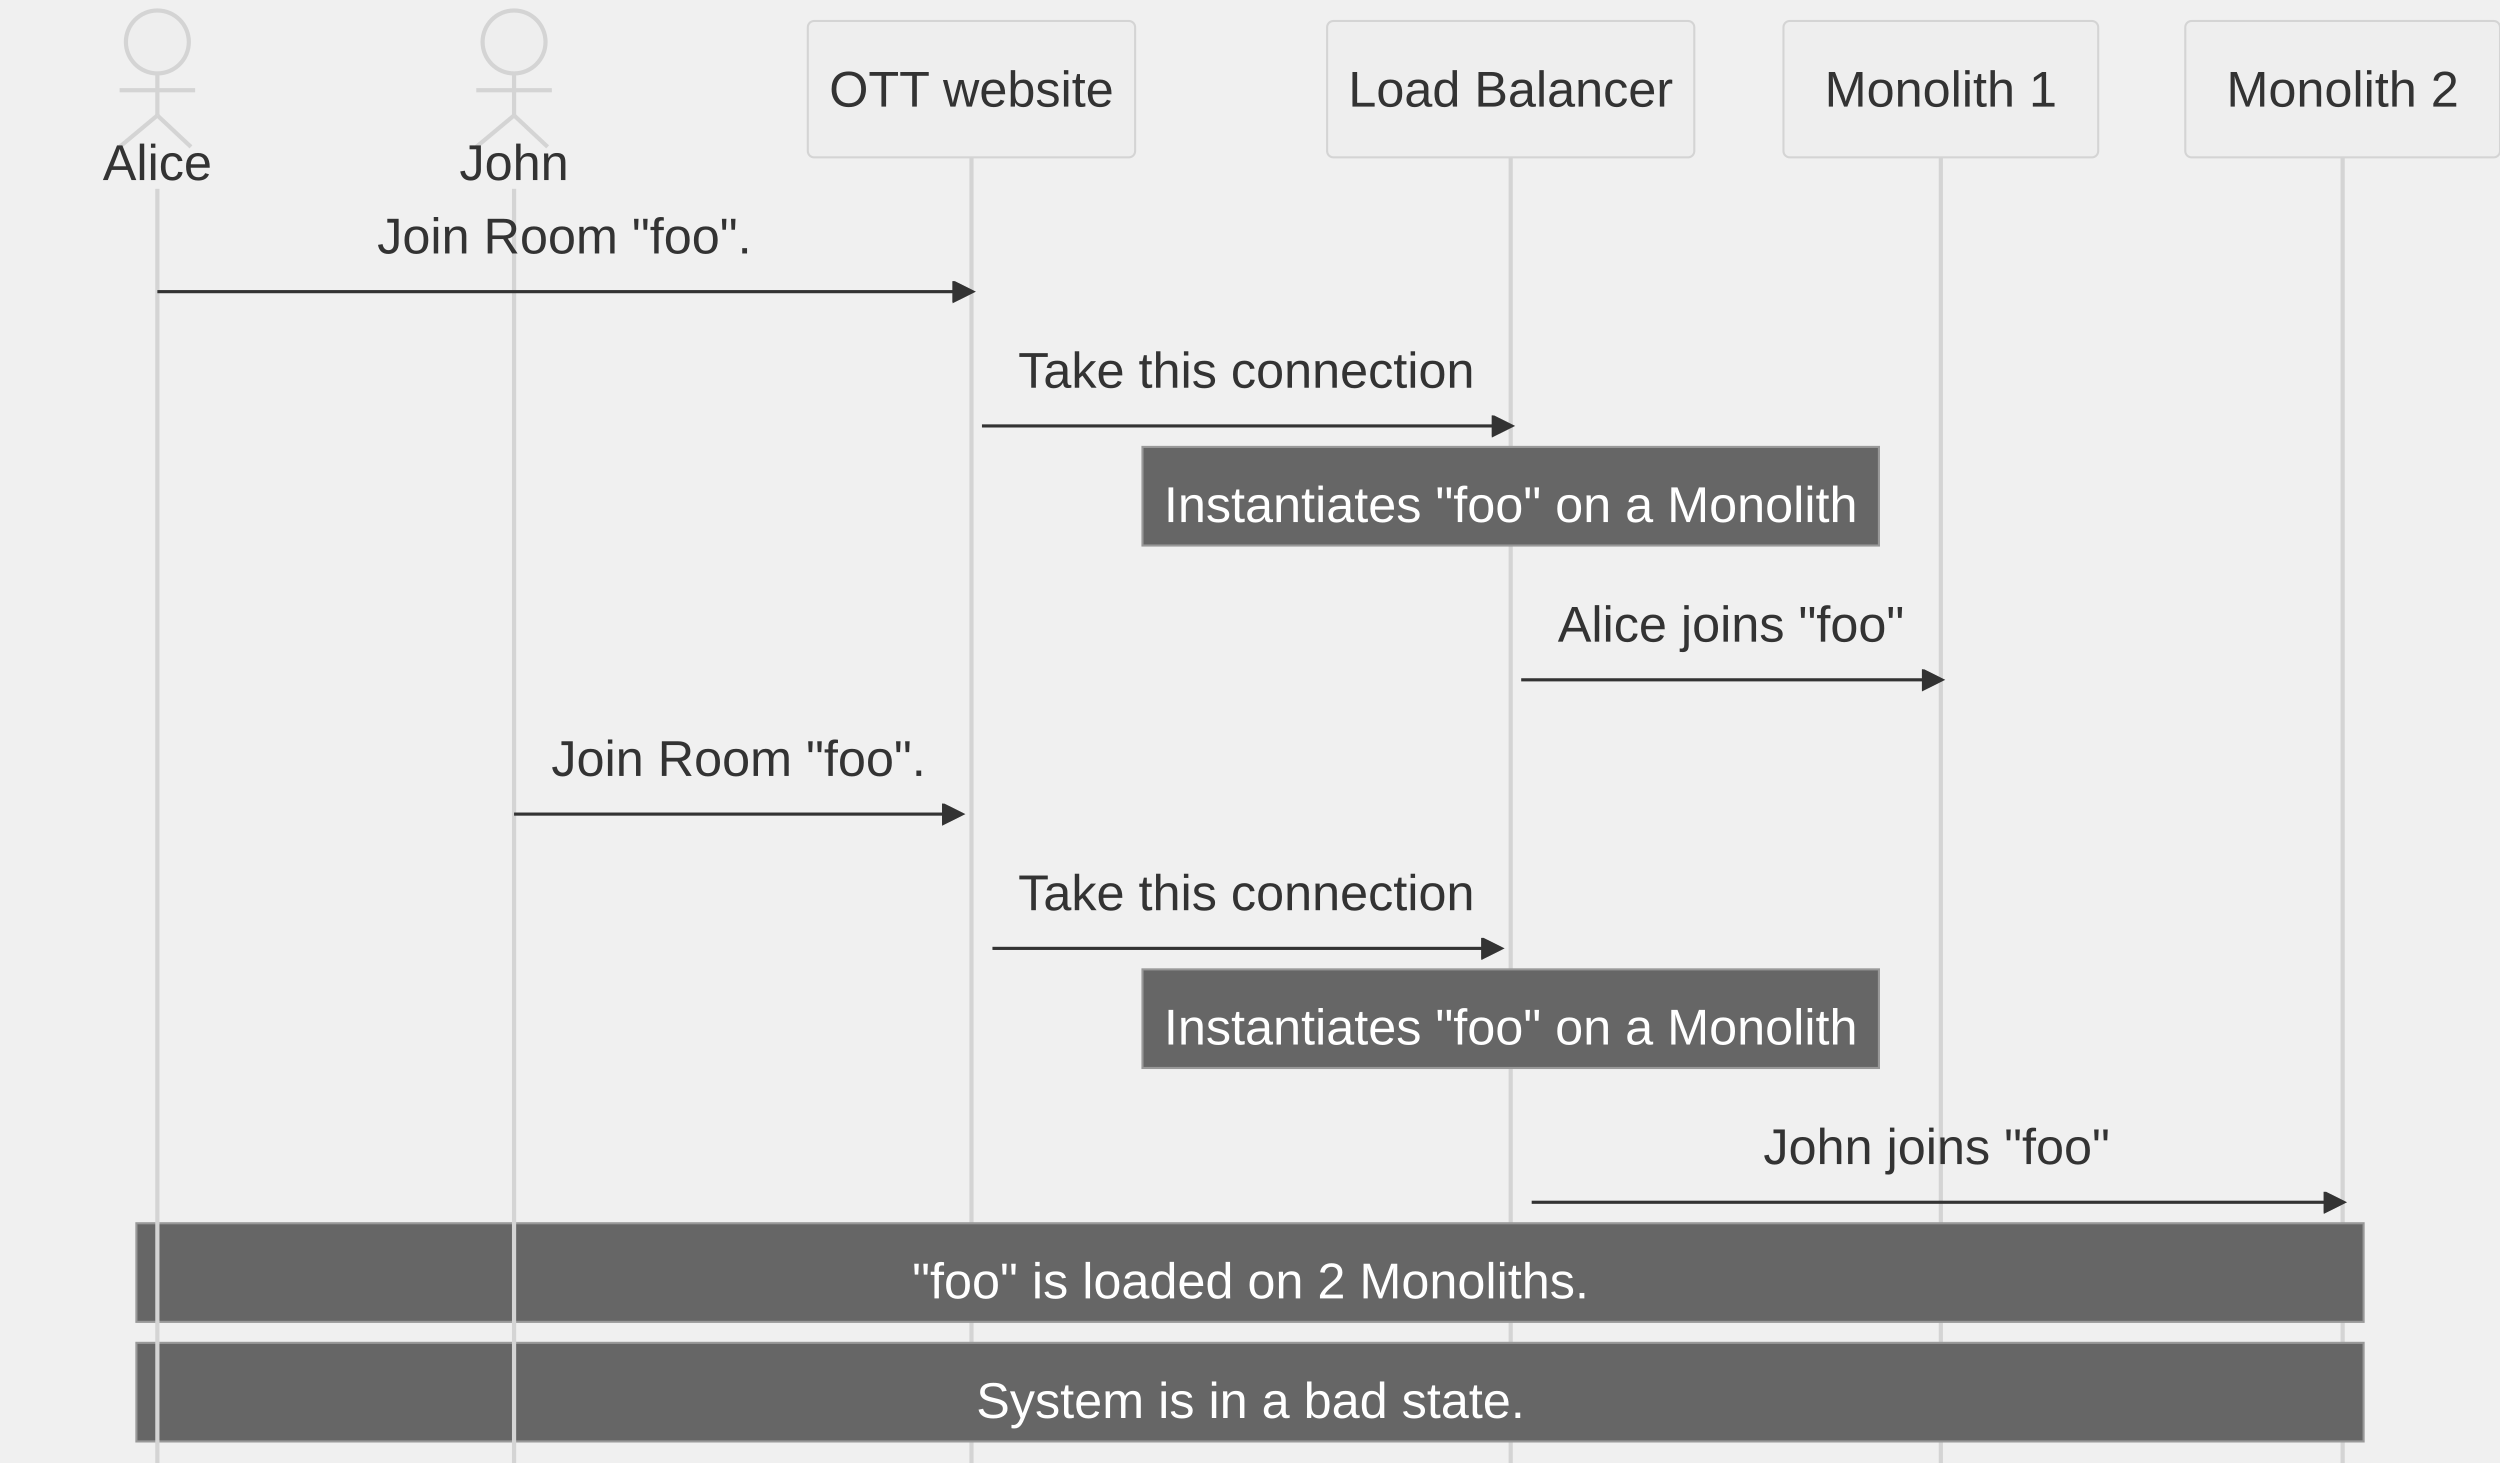
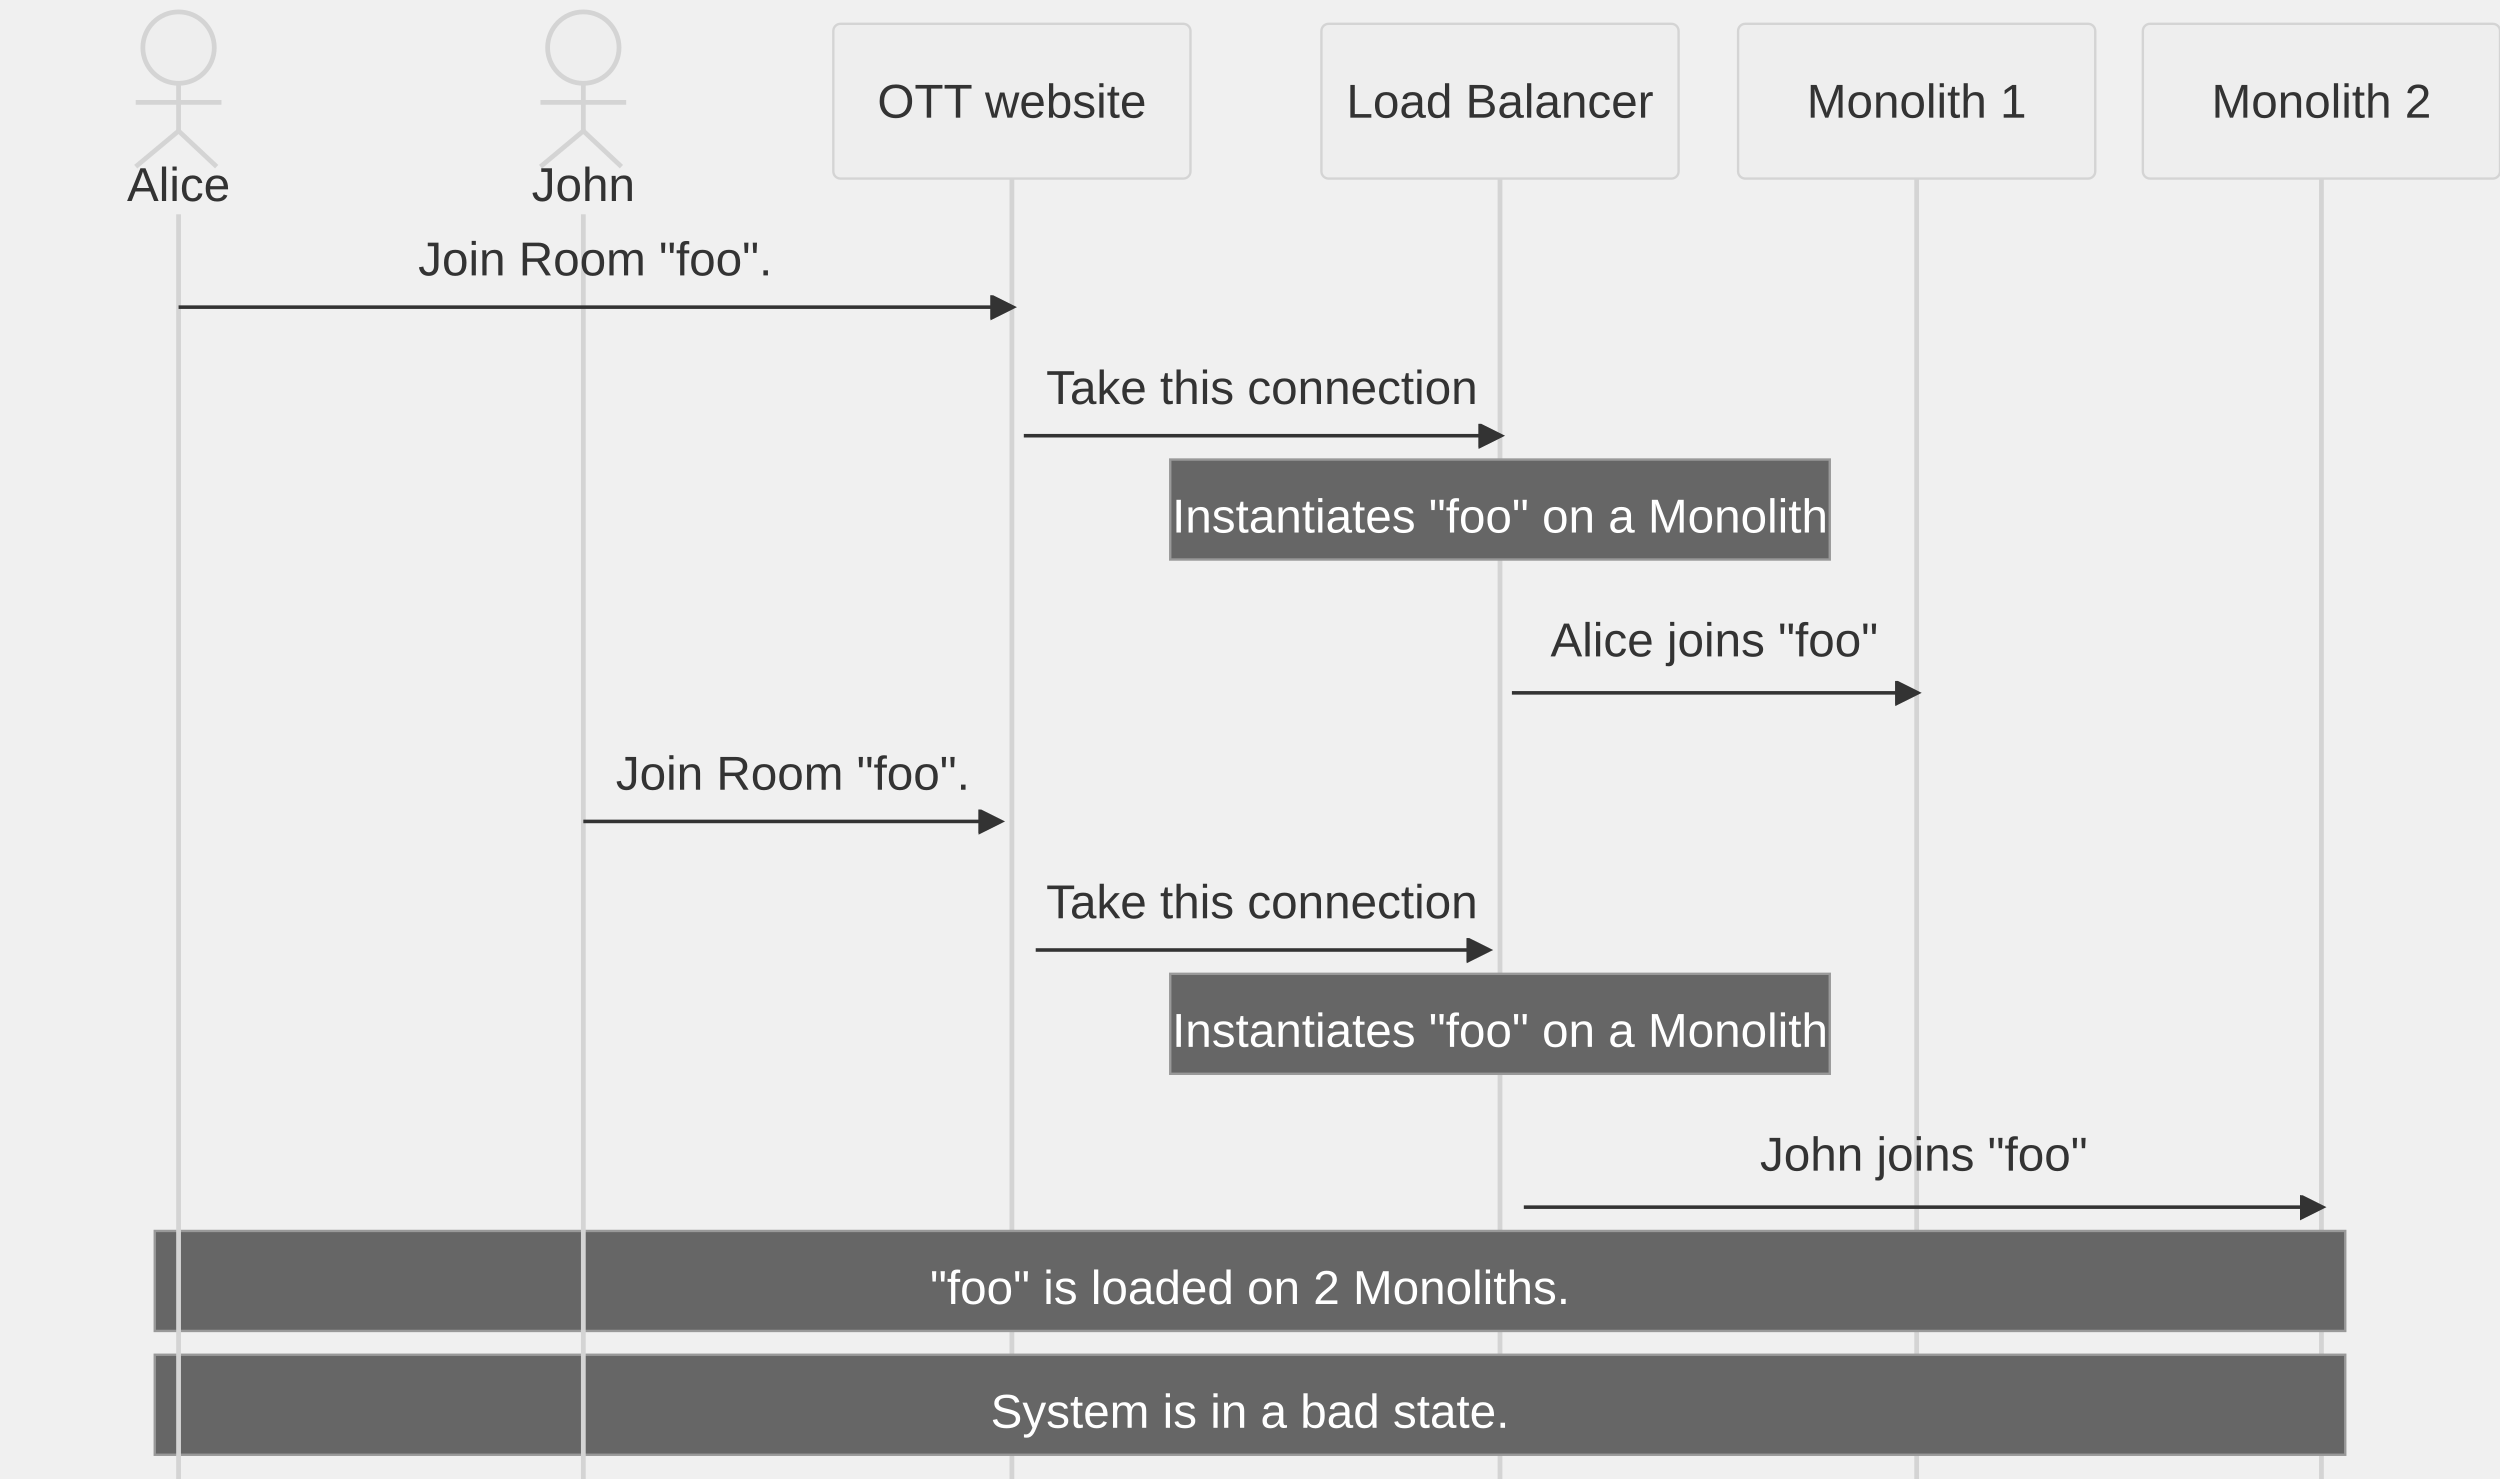
- <svg xmlns="http://www.w3.org/2000/svg" aria-roledescription="sequence" role="graphics-document document" viewBox="0 -10 1191.5 697" style="max-width: 1191.5px; background-color: white;" width="100%" id="my-svg">
+ <svg xmlns="http://www.w3.org/2000/svg" aria-roledescription="sequence" role="graphics-document document" viewBox="0 -10 1050 621" style="max-width: 1050px; background-color: white;" width="100%" id="my-svg">
  <g>
-     <line stroke="#999" stroke-width="0.5px" class="200" y2="2000" x2="1116.5" y1="5" x1="1116.5" id="actor5" />
+     <line stroke="#999" stroke-width="0.5px" class="200" y2="2000" x2="975" y1="5" x1="975" id="actor5" />
    <g id="root-5">
-       <rect class="actor" ry="3" rx="3" height="65" width="150" stroke="#666" fill="#eaeaea" y="0" x="1041.5" />
-       <text style="text-anchor: middle; font-size: 24px; font-weight: 400;" class="actor" alignment-baseline="central" dominant-baseline="central" y="32.5" x="1116.5">
-         <tspan dy="0" x="1116.5">Monolith 2</tspan>
+       <rect class="actor" ry="3" rx="3" height="65" width="150" stroke="#666" fill="#eaeaea" y="0" x="900" />
+       <text style="text-anchor: middle; font-size: 20px; font-weight: 400;" class="actor" alignment-baseline="central" dominant-baseline="central" y="32.5" x="975">
+         <tspan dy="0" x="975">Monolith 2</tspan>
      </text>
    </g>
  </g>
  <g>
-     <line stroke="#999" stroke-width="0.5px" class="200" y2="2000" x2="925" y1="5" x1="925" id="actor4" />
+     <line stroke="#999" stroke-width="0.5px" class="200" y2="2000" x2="805" y1="5" x1="805" id="actor4" />
    <g id="root-4">
-       <rect class="actor" ry="3" rx="3" height="65" width="150" stroke="#666" fill="#eaeaea" y="0" x="850" />
-       <text style="text-anchor: middle; font-size: 24px; font-weight: 400;" class="actor" alignment-baseline="central" dominant-baseline="central" y="32.5" x="925">
-         <tspan dy="0" x="925">Monolith 1</tspan>
+       <rect class="actor" ry="3" rx="3" height="65" width="150" stroke="#666" fill="#eaeaea" y="0" x="730" />
+       <text style="text-anchor: middle; font-size: 20px; font-weight: 400;" class="actor" alignment-baseline="central" dominant-baseline="central" y="32.5" x="805">
+         <tspan dy="0" x="805">Monolith 1</tspan>
      </text>
    </g>
  </g>
  <g>
-     <line stroke="#999" stroke-width="0.5px" class="200" y2="2000" x2="720" y1="5" x1="720" id="actor3" />
+     <line stroke="#999" stroke-width="0.5px" class="200" y2="2000" x2="630" y1="5" x1="630" id="actor3" />
    <g id="root-3">
-       <rect class="actor" ry="3" rx="3" height="65" width="175" stroke="#666" fill="#eaeaea" y="0" x="632.5" />
-       <text style="text-anchor: middle; font-size: 24px; font-weight: 400;" class="actor" alignment-baseline="central" dominant-baseline="central" y="32.5" x="720">
-         <tspan dy="0" x="720">Load Balancer</tspan>
+       <rect class="actor" ry="3" rx="3" height="65" width="150" stroke="#666" fill="#eaeaea" y="0" x="555" />
+       <text style="text-anchor: middle; font-size: 20px; font-weight: 400;" class="actor" alignment-baseline="central" dominant-baseline="central" y="32.5" x="630">
+         <tspan dy="0" x="630">Load Balancer</tspan>
      </text>
    </g>
  </g>
  <g>
-     <line stroke="#999" stroke-width="0.5px" class="200" y2="2000" x2="463" y1="5" x1="463" id="actor2" />
+     <line stroke="#999" stroke-width="0.5px" class="200" y2="2000" x2="425" y1="5" x1="425" id="actor2" />
    <g id="root-2">
-       <rect class="actor" ry="3" rx="3" height="65" width="156" stroke="#666" fill="#eaeaea" y="0" x="385" />
-       <text style="text-anchor: middle; font-size: 24px; font-weight: 400;" class="actor" alignment-baseline="central" dominant-baseline="central" y="32.5" x="463">
-         <tspan dy="0" x="463">OTT website</tspan>
+       <rect class="actor" ry="3" rx="3" height="65" width="150" stroke="#666" fill="#eaeaea" y="0" x="350" />
+       <text style="text-anchor: middle; font-size: 20px; font-weight: 400;" class="actor" alignment-baseline="central" dominant-baseline="central" y="32.5" x="425">
+         <tspan dy="0" x="425">OTT website</tspan>
      </text>
    </g>
  </g>
  <style>#my-svg{font-family:"trebuchet ms",verdana,arial,sans-serif;font-size:16px;fill:#000000;}#my-svg .error-icon{fill:#552222;}#my-svg .error-text{fill:#552222;stroke:#552222;}#my-svg .edge-thickness-normal{stroke-width:2px;}#my-svg .edge-thickness-thick{stroke-width:3.5px;}#my-svg .edge-pattern-solid{stroke-dasharray:0;}#my-svg .edge-pattern-dashed{stroke-dasharray:3;}#my-svg .edge-pattern-dotted{stroke-dasharray:2;}#my-svg .marker{fill:#666;stroke:#666;}#my-svg .marker.cross{stroke:#666;}#my-svg svg{font-family:"trebuchet ms",verdana,arial,sans-serif;font-size:16px;}#my-svg .actor{stroke:hsl(0, 0%, 83%);fill:#eee;}#my-svg text.actor&gt;tspan{fill:#333;stroke:none;}#my-svg .actor-line{stroke:#666;}#my-svg .messageLine0{stroke-width:1.5;stroke-dasharray:none;stroke:#333;}#my-svg .messageLine1{stroke-width:1.5;stroke-dasharray:2,2;stroke:#333;}#my-svg #arrowhead path{fill:#333;stroke:#333;}#my-svg .sequenceNumber{fill:white;}#my-svg #sequencenumber{fill:#333;}#my-svg #crosshead path{fill:#333;stroke:#333;}#my-svg .messageText{fill:#333;stroke:none;}#my-svg .labelBox{stroke:hsl(0, 0%, 83%);fill:#eee;}#my-svg .labelText,#my-svg .labelText&gt;tspan{fill:#333;stroke:none;}#my-svg .loopText,#my-svg .loopText&gt;tspan{fill:#333;stroke:none;}#my-svg .loopLine{stroke-width:2px;stroke-dasharray:2,2;stroke:hsl(0, 0%, 83%);fill:hsl(0, 0%, 83%);}#my-svg .note{stroke:#999;fill:#666;}#my-svg .noteText,#my-svg .noteText&gt;tspan{fill:#fff;stroke:none;}#my-svg .activation0{fill:#f4f4f4;stroke:#666;}#my-svg .activation1{fill:#f4f4f4;stroke:#666;}#my-svg .activation2{fill:#f4f4f4;stroke:#666;}#my-svg .actorPopupMenu{position:absolute;}#my-svg .actorPopupMenuPanel{position:absolute;fill:#eee;box-shadow:0px 8px 16px 0px rgba(0,0,0,0.2);filter:drop-shadow(3px 5px 2px rgb(0 0 0 / 0.4));}#my-svg .actor-man line{stroke:hsl(0, 0%, 83%);fill:#eee;}#my-svg .actor-man circle,#my-svg line{stroke:hsl(0, 0%, 83%);fill:#eee;stroke-width:2px;}#my-svg :root{--mermaid-font-family:"trebuchet ms",verdana,arial,sans-serif;}</style>
  <g />
  <defs>
    <symbol height="24" width="24" id="computer">
      <path d="M2 2v13h20v-13h-20zm18 11h-16v-9h16v9zm-10.228 6l.466-1h3.524l.467 1h-4.457zm14.228 3h-24l2-6h2.104l-1.33 4h18.45l-1.297-4h2.073l2 6zm-5-10h-14v-7h14v7z" transform="scale(.5)" />
    </symbol>
  </defs>
  <defs>
    <symbol clip-rule="evenodd" fill-rule="evenodd" id="database">
      <path d="M12.258.001l.256.004.255.005.253.008.251.01.249.012.247.015.246.016.242.019.241.02.239.023.236.024.233.027.231.028.229.031.225.032.223.034.22.036.217.038.214.04.211.041.208.043.205.045.201.046.198.048.194.05.191.051.187.053.183.054.18.056.175.057.172.059.168.06.163.061.16.063.155.064.15.066.074.033.073.033.071.034.07.034.069.035.068.035.067.035.066.035.064.036.064.036.062.036.06.036.06.037.058.037.058.037.055.038.055.038.053.038.052.038.051.039.05.039.048.039.047.039.045.04.044.04.043.04.041.04.04.041.039.041.037.041.036.041.034.041.033.042.032.042.03.042.029.042.027.042.026.043.024.043.023.043.021.043.02.043.018.044.017.043.015.044.013.044.012.044.011.045.009.044.007.045.006.045.004.045.002.045.001.045v17l-.001.045-.002.045-.004.045-.006.045-.007.045-.009.044-.011.045-.012.044-.013.044-.015.044-.017.043-.018.044-.02.043-.021.043-.023.043-.024.043-.026.043-.027.042-.029.042-.03.042-.032.042-.033.042-.034.041-.036.041-.037.041-.039.041-.04.041-.041.04-.043.04-.044.04-.045.04-.047.039-.048.039-.05.039-.051.039-.052.038-.053.038-.055.038-.055.038-.058.037-.058.037-.06.037-.06.036-.062.036-.064.036-.064.036-.066.035-.067.035-.068.035-.069.035-.07.034-.071.034-.073.033-.074.033-.15.066-.155.064-.16.063-.163.061-.168.06-.172.059-.175.057-.18.056-.183.054-.187.053-.191.051-.194.05-.198.048-.201.046-.205.045-.208.043-.211.041-.214.04-.217.038-.22.036-.223.034-.225.032-.229.031-.231.028-.233.027-.236.024-.239.023-.241.02-.242.019-.246.016-.247.015-.249.012-.251.01-.253.008-.255.005-.256.004-.258.001-.258-.001-.256-.004-.255-.005-.253-.008-.251-.01-.249-.012-.247-.015-.245-.016-.243-.019-.241-.02-.238-.023-.236-.024-.234-.027-.231-.028-.228-.031-.226-.032-.223-.034-.22-.036-.217-.038-.214-.04-.211-.041-.208-.043-.204-.045-.201-.046-.198-.048-.195-.05-.19-.051-.187-.053-.184-.054-.179-.056-.176-.057-.172-.059-.167-.06-.164-.061-.159-.063-.155-.064-.151-.066-.074-.033-.072-.033-.072-.034-.07-.034-.069-.035-.068-.035-.067-.035-.066-.035-.064-.036-.063-.036-.062-.036-.061-.036-.06-.037-.058-.037-.057-.037-.056-.038-.055-.038-.053-.038-.052-.038-.051-.039-.049-.039-.049-.039-.046-.039-.046-.04-.044-.04-.043-.04-.041-.04-.04-.041-.039-.041-.037-.041-.036-.041-.034-.041-.033-.042-.032-.042-.03-.042-.029-.042-.027-.042-.026-.043-.024-.043-.023-.043-.021-.043-.02-.043-.018-.044-.017-.043-.015-.044-.013-.044-.012-.044-.011-.045-.009-.044-.007-.045-.006-.045-.004-.045-.002-.045-.001-.045v-17l.001-.045.002-.045.004-.045.006-.045.007-.045.009-.044.011-.045.012-.044.013-.044.015-.044.017-.043.018-.044.02-.043.021-.043.023-.043.024-.043.026-.043.027-.042.029-.042.03-.042.032-.042.033-.042.034-.041.036-.041.037-.041.039-.041.04-.041.041-.04.043-.04.044-.04.046-.04.046-.039.049-.039.049-.039.051-.039.052-.038.053-.038.055-.038.056-.038.057-.037.058-.037.06-.037.061-.036.062-.036.063-.036.064-.036.066-.035.067-.035.068-.035.069-.035.07-.034.072-.034.072-.033.074-.033.151-.066.155-.064.159-.063.164-.061.167-.06.172-.059.176-.057.179-.056.184-.054.187-.053.19-.051.195-.05.198-.048.201-.046.204-.045.208-.043.211-.041.214-.04.217-.038.22-.036.223-.034.226-.032.228-.031.231-.028.234-.027.236-.024.238-.023.241-.02.243-.019.245-.016.247-.015.249-.012.251-.01.253-.008.255-.005.256-.004.258-.001.258.001zm-9.258 20.499v.01l.001.021.003.021.004.022.005.021.006.022.007.022.009.023.01.022.011.023.012.023.013.023.015.023.016.024.017.023.018.024.019.024.021.024.022.025.023.024.024.025.052.049.056.05.061.051.066.051.07.051.075.051.079.052.084.052.088.052.092.052.097.052.102.051.105.052.11.052.114.051.119.051.123.051.127.05.131.05.135.05.139.048.144.049.147.047.152.047.155.047.16.045.163.045.167.043.171.043.176.041.178.041.183.039.187.039.19.037.194.035.197.035.202.033.204.031.209.03.212.029.216.027.219.025.222.024.226.021.23.02.233.018.236.016.24.015.243.012.246.01.249.008.253.005.256.004.259.001.26-.001.257-.004.254-.005.25-.008.247-.011.244-.012.241-.014.237-.016.233-.018.231-.021.226-.021.224-.024.22-.026.216-.027.212-.028.21-.031.205-.031.202-.034.198-.034.194-.036.191-.037.187-.039.183-.04.179-.04.175-.042.172-.043.168-.044.163-.045.16-.046.155-.046.152-.047.148-.048.143-.049.139-.049.136-.05.131-.05.126-.05.123-.051.118-.052.114-.051.11-.052.106-.052.101-.052.096-.052.092-.052.088-.053.083-.051.079-.052.074-.052.07-.051.065-.051.06-.051.056-.05.051-.05.023-.024.023-.025.021-.024.02-.024.019-.024.018-.024.017-.024.015-.023.014-.024.013-.023.012-.023.01-.023.01-.022.008-.022.006-.022.006-.022.004-.022.004-.021.001-.021.001-.021v-4.127l-.077.055-.08.053-.083.054-.085.053-.087.052-.09.052-.093.051-.095.05-.097.05-.1.049-.102.049-.105.048-.106.047-.109.047-.111.046-.114.045-.115.045-.118.044-.12.043-.122.042-.124.042-.126.041-.128.04-.13.04-.132.038-.134.038-.135.037-.138.037-.139.035-.142.035-.143.034-.144.033-.147.032-.148.031-.15.03-.151.03-.153.029-.154.027-.156.027-.158.026-.159.025-.161.024-.162.023-.163.022-.165.021-.166.02-.167.019-.169.018-.169.017-.171.016-.173.015-.173.014-.175.013-.175.012-.177.011-.178.01-.179.008-.179.008-.181.006-.182.005-.182.004-.184.003-.184.002h-.37l-.184-.002-.184-.003-.182-.004-.182-.005-.181-.006-.179-.008-.179-.008-.178-.01-.176-.011-.176-.012-.175-.013-.173-.014-.172-.015-.171-.016-.17-.017-.169-.018-.167-.019-.166-.02-.165-.021-.163-.022-.162-.023-.161-.024-.159-.025-.157-.026-.156-.027-.155-.027-.153-.029-.151-.03-.15-.03-.148-.031-.146-.032-.145-.033-.143-.034-.141-.035-.14-.035-.137-.037-.136-.037-.134-.038-.132-.038-.13-.04-.128-.04-.126-.041-.124-.042-.122-.042-.12-.044-.117-.043-.116-.045-.113-.045-.112-.046-.109-.047-.106-.047-.105-.048-.102-.049-.1-.049-.097-.05-.095-.05-.093-.052-.09-.051-.087-.052-.085-.053-.083-.054-.08-.054-.077-.054v4.127zm0-5.654v.011l.001.021.003.021.004.021.005.022.006.022.007.022.009.022.01.022.011.023.012.023.013.023.015.024.016.023.017.024.018.024.019.024.021.024.022.024.023.025.024.024.052.05.056.05.061.05.066.051.07.051.075.052.079.051.084.052.088.052.092.052.097.052.102.052.105.052.11.051.114.051.119.052.123.05.127.051.131.05.135.049.139.049.144.048.147.048.152.047.155.046.16.045.163.045.167.044.171.042.176.042.178.04.183.04.187.038.19.037.194.036.197.034.202.033.204.032.209.03.212.028.216.027.219.025.222.024.226.022.23.02.233.018.236.016.24.014.243.012.246.01.249.008.253.006.256.003.259.001.26-.001.257-.003.254-.006.25-.008.247-.01.244-.012.241-.015.237-.016.233-.018.231-.02.226-.022.224-.024.22-.025.216-.027.212-.029.21-.03.205-.032.202-.033.198-.035.194-.036.191-.037.187-.039.183-.039.179-.041.175-.042.172-.043.168-.044.163-.045.16-.045.155-.047.152-.047.148-.048.143-.048.139-.05.136-.049.131-.05.126-.051.123-.051.118-.051.114-.052.11-.052.106-.052.101-.052.096-.052.092-.052.088-.052.083-.052.079-.052.074-.051.07-.052.065-.051.06-.05.056-.051.051-.049.023-.025.023-.024.021-.025.02-.024.019-.024.018-.024.017-.024.015-.023.014-.023.013-.024.012-.022.01-.023.01-.023.008-.022.006-.022.006-.022.004-.021.004-.022.001-.021.001-.021v-4.139l-.077.054-.08.054-.083.054-.085.052-.087.053-.09.051-.093.051-.095.051-.097.05-.1.049-.102.049-.105.048-.106.047-.109.047-.111.046-.114.045-.115.044-.118.044-.12.044-.122.042-.124.042-.126.041-.128.04-.13.039-.132.039-.134.038-.135.037-.138.036-.139.036-.142.035-.143.033-.144.033-.147.033-.148.031-.15.03-.151.03-.153.028-.154.028-.156.027-.158.026-.159.025-.161.024-.162.023-.163.022-.165.021-.166.02-.167.019-.169.018-.169.017-.171.016-.173.015-.173.014-.175.013-.175.012-.177.011-.178.009-.179.009-.179.007-.181.007-.182.005-.182.004-.184.003-.184.002h-.37l-.184-.002-.184-.003-.182-.004-.182-.005-.181-.007-.179-.007-.179-.009-.178-.009-.176-.011-.176-.012-.175-.013-.173-.014-.172-.015-.171-.016-.17-.017-.169-.018-.167-.019-.166-.02-.165-.021-.163-.022-.162-.023-.161-.024-.159-.025-.157-.026-.156-.027-.155-.028-.153-.028-.151-.03-.15-.03-.148-.031-.146-.033-.145-.033-.143-.033-.141-.035-.14-.036-.137-.036-.136-.037-.134-.038-.132-.039-.13-.039-.128-.04-.126-.041-.124-.042-.122-.043-.12-.043-.117-.044-.116-.044-.113-.046-.112-.046-.109-.046-.106-.047-.105-.048-.102-.049-.1-.049-.097-.05-.095-.051-.093-.051-.09-.051-.087-.053-.085-.052-.083-.054-.08-.054-.077-.054v4.139zm0-5.666v.011l.001.02.003.022.004.021.005.022.006.021.007.022.009.023.01.022.011.023.012.023.013.023.015.023.016.024.017.024.018.023.019.024.021.025.022.024.023.024.024.025.052.05.056.05.061.05.066.051.07.051.075.052.079.051.084.052.088.052.092.052.097.052.102.052.105.051.11.052.114.051.119.051.123.051.127.05.131.05.135.05.139.049.144.048.147.048.152.047.155.046.16.045.163.045.167.043.171.043.176.042.178.04.183.04.187.038.19.037.194.036.197.034.202.033.204.032.209.03.212.028.216.027.219.025.222.024.226.021.23.02.233.018.236.017.24.014.243.012.246.01.249.008.253.006.256.003.259.001.26-.001.257-.003.254-.006.25-.008.247-.01.244-.013.241-.014.237-.016.233-.018.231-.02.226-.022.224-.024.22-.025.216-.027.212-.029.21-.03.205-.032.202-.033.198-.035.194-.036.191-.037.187-.039.183-.039.179-.041.175-.042.172-.043.168-.044.163-.045.16-.045.155-.047.152-.047.148-.048.143-.049.139-.049.136-.049.131-.051.126-.05.123-.051.118-.052.114-.051.11-.052.106-.052.101-.052.096-.052.092-.052.088-.052.083-.052.079-.052.074-.052.07-.051.065-.051.06-.051.056-.05.051-.049.023-.025.023-.025.021-.024.02-.024.019-.024.018-.024.017-.024.015-.023.014-.024.013-.023.012-.023.01-.022.01-.023.008-.022.006-.022.006-.022.004-.022.004-.021.001-.021.001-.021v-4.153l-.077.054-.08.054-.083.053-.085.053-.087.053-.09.051-.093.051-.095.051-.097.05-.1.049-.102.048-.105.048-.106.048-.109.046-.111.046-.114.046-.115.044-.118.044-.12.043-.122.043-.124.042-.126.041-.128.04-.13.039-.132.039-.134.038-.135.037-.138.036-.139.036-.142.034-.143.034-.144.033-.147.032-.148.032-.15.03-.151.03-.153.028-.154.028-.156.027-.158.026-.159.024-.161.024-.162.023-.163.023-.165.021-.166.02-.167.019-.169.018-.169.017-.171.016-.173.015-.173.014-.175.013-.175.012-.177.01-.178.01-.179.009-.179.007-.181.006-.182.006-.182.004-.184.003-.184.001-.185.001-.185-.001-.184-.001-.184-.003-.182-.004-.182-.006-.181-.006-.179-.007-.179-.009-.178-.01-.176-.01-.176-.012-.175-.013-.173-.014-.172-.015-.171-.016-.17-.017-.169-.018-.167-.019-.166-.02-.165-.021-.163-.023-.162-.023-.161-.024-.159-.024-.157-.026-.156-.027-.155-.028-.153-.028-.151-.03-.15-.03-.148-.032-.146-.032-.145-.033-.143-.034-.141-.034-.14-.036-.137-.036-.136-.037-.134-.038-.132-.039-.13-.039-.128-.041-.126-.041-.124-.041-.122-.043-.12-.043-.117-.044-.116-.044-.113-.046-.112-.046-.109-.046-.106-.048-.105-.048-.102-.048-.1-.05-.097-.049-.095-.051-.093-.051-.09-.052-.087-.052-.085-.053-.083-.053-.08-.054-.077-.054v4.153zm8.74-8.179l-.257.004-.254.005-.25.008-.247.011-.244.012-.241.014-.237.016-.233.018-.231.021-.226.022-.224.023-.22.026-.216.027-.212.028-.21.031-.205.032-.202.033-.198.034-.194.036-.191.038-.187.038-.183.04-.179.041-.175.042-.172.043-.168.043-.163.045-.16.046-.155.046-.152.048-.148.048-.143.048-.139.049-.136.05-.131.05-.126.051-.123.051-.118.051-.114.052-.11.052-.106.052-.101.052-.096.052-.092.052-.088.052-.083.052-.079.052-.074.051-.07.052-.065.051-.06.05-.056.05-.051.05-.023.025-.023.024-.021.024-.02.025-.019.024-.018.024-.017.023-.015.024-.014.023-.013.023-.012.023-.01.023-.01.022-.008.022-.006.023-.006.021-.004.022-.004.021-.001.021-.001.021.001.021.001.021.004.021.004.022.006.021.006.023.008.022.01.022.01.023.012.023.013.023.014.023.015.024.017.023.018.024.019.024.02.025.021.024.023.024.023.025.051.05.056.05.06.05.065.051.07.052.074.051.079.052.083.052.088.052.092.052.096.052.101.052.106.052.11.052.114.052.118.051.123.051.126.051.131.05.136.05.139.049.143.048.148.048.152.048.155.046.16.046.163.045.168.043.172.043.175.042.179.041.183.04.187.038.191.038.194.036.198.034.202.033.205.032.21.031.212.028.216.027.22.026.224.023.226.022.231.021.233.018.237.016.241.014.244.012.247.011.25.008.254.005.257.004.26.001.26-.001.257-.004.254-.005.25-.008.247-.011.244-.012.241-.014.237-.016.233-.018.231-.021.226-.022.224-.023.22-.026.216-.027.212-.028.21-.031.205-.032.202-.033.198-.034.194-.036.191-.038.187-.038.183-.04.179-.041.175-.042.172-.043.168-.043.163-.045.16-.046.155-.046.152-.048.148-.048.143-.048.139-.049.136-.05.131-.05.126-.051.123-.051.118-.051.114-.052.11-.052.106-.052.101-.052.096-.052.092-.052.088-.052.083-.052.079-.052.074-.051.07-.052.065-.051.06-.05.056-.05.051-.05.023-.025.023-.024.021-.024.02-.025.019-.024.018-.024.017-.023.015-.024.014-.023.013-.023.012-.023.01-.023.01-.022.008-.022.006-.023.006-.021.004-.022.004-.021.001-.021.001-.021-.001-.021-.001-.021-.004-.021-.004-.022-.006-.021-.006-.023-.008-.022-.01-.022-.01-.023-.012-.023-.013-.023-.014-.023-.015-.024-.017-.023-.018-.024-.019-.024-.02-.025-.021-.024-.023-.024-.023-.025-.051-.05-.056-.05-.06-.05-.065-.051-.07-.052-.074-.051-.079-.052-.083-.052-.088-.052-.092-.052-.096-.052-.101-.052-.106-.052-.11-.052-.114-.052-.118-.051-.123-.051-.126-.051-.131-.05-.136-.05-.139-.049-.143-.048-.148-.048-.152-.048-.155-.046-.16-.046-.163-.045-.168-.043-.172-.043-.175-.042-.179-.041-.183-.04-.187-.038-.191-.038-.194-.036-.198-.034-.202-.033-.205-.032-.21-.031-.212-.028-.216-.027-.22-.026-.224-.023-.226-.022-.231-.021-.233-.018-.237-.016-.241-.014-.244-.012-.247-.011-.25-.008-.254-.005-.257-.004-.26-.001-.26.001z" transform="scale(.5)" />
    </symbol>
  </defs>
  <defs>
    <symbol height="24" width="24" id="clock">
      <path d="M12 2c5.514 0 10 4.486 10 10s-4.486 10-10 10-10-4.486-10-10 4.486-10 10-10zm0-2c-6.627 0-12 5.373-12 12s5.373 12 12 12 12-5.373 12-12-5.373-12-12-12zm5.848 12.459c.202.038.202.333.001.372-1.907.361-6.045 1.111-6.547 1.111-.719 0-1.301-.582-1.301-1.301 0-.512.77-5.447 1.125-7.445.034-.192.312-.181.343.014l.985 6.238 5.394 1.011z" transform="scale(.5)" />
    </symbol>
  </defs>
  <defs>
    <marker orient="auto" markerHeight="12" markerWidth="12" markerUnits="userSpaceOnUse" refY="5" refX="9" id="arrowhead">
      <path d="M 0 0 L 10 5 L 0 10 z" />
    </marker>
  </defs>
  <defs>
    <marker refY="5" refX="4" orient="auto" markerHeight="8" markerWidth="15" id="crosshead">
      <path style="stroke-dasharray: 0, 0;" d="M 1,2 L 6,7 M 6,2 L 1,7" stroke-width="1pt" stroke="#000000" fill="none" />
    </marker>
  </defs>
  <defs>
    <marker orient="auto" markerHeight="28" markerWidth="20" refY="7" refX="18" id="filled-head">
      <path d="M 18,7 L9,13 L14,7 L9,1 Z" />
    </marker>
  </defs>
  <defs>
    <marker orient="auto" markerHeight="40" markerWidth="60" refY="15" refX="15" id="sequencenumber">
      <circle r="6" cy="15" cx="15" />
    </marker>
  </defs>
  <g />
  <g />
  <g>
-     <rect class="note" ry="0" rx="0" height="47" width="351" stroke="#666" fill="#EDF2AE" y="203" x="544.5" />
-     <text style="font-size: 24px; font-weight: 400;" dy="1em" class="noteText" alignment-baseline="middle" dominant-baseline="middle" text-anchor="middle" y="208" x="720">
-       <tspan x="720">Instantiates "foo" on a Monolith</tspan>
+     <rect class="note" ry="0" rx="0" height="42" width="277" stroke="#666" fill="#EDF2AE" y="183" x="491.5" />
+     <text style="font-size: 20px; font-weight: 400;" dy="1em" class="noteText" alignment-baseline="middle" dominant-baseline="middle" text-anchor="middle" y="188" x="630">
+       <tspan x="630">Instantiates "foo" on a Monolith</tspan>
    </text>
  </g>
  <g />
  <g />
  <g />
  <g>
-     <rect class="note" ry="0" rx="0" height="47" width="351" stroke="#666" fill="#EDF2AE" y="452" x="544.5" />
-     <text style="font-size: 24px; font-weight: 400;" dy="1em" class="noteText" alignment-baseline="middle" dominant-baseline="middle" text-anchor="middle" y="457" x="720">
-       <tspan x="720">Instantiates "foo" on a Monolith</tspan>
+     <rect class="note" ry="0" rx="0" height="42" width="277" stroke="#666" fill="#EDF2AE" y="399" x="491.5" />
+     <text style="font-size: 20px; font-weight: 400;" dy="1em" class="noteText" alignment-baseline="middle" dominant-baseline="middle" text-anchor="middle" y="404" x="630">
+       <tspan x="630">Instantiates "foo" on a Monolith</tspan>
    </text>
  </g>
  <g />
  <g>
-     <rect class="note" ry="0" rx="0" height="47" width="1061.5" stroke="#666" fill="#EDF2AE" y="573" x="65" />
-     <text style="font-size: 24px; font-weight: 400;" dy="1em" class="noteText" alignment-baseline="middle" dominant-baseline="middle" text-anchor="middle" y="578" x="596">
-       <tspan x="596">"foo" is loaded on 2 Monoliths.</tspan>
+     <rect class="note" ry="0" rx="0" height="42" width="920" stroke="#666" fill="#EDF2AE" y="507" x="65" />
+     <text style="font-size: 20px; font-weight: 400;" dy="1em" class="noteText" alignment-baseline="middle" dominant-baseline="middle" text-anchor="middle" y="512" x="525">
+       <tspan x="525">"foo" is loaded on 2 Monoliths.</tspan>
    </text>
  </g>
  <g>
-     <rect class="note" ry="0" rx="0" height="47" width="1061.5" stroke="#666" fill="#EDF2AE" y="630" x="65" />
-     <text style="font-size: 24px; font-weight: 400;" dy="1em" class="noteText" alignment-baseline="middle" dominant-baseline="middle" text-anchor="middle" y="635" x="596">
-       <tspan x="596">System is in a bad state.</tspan>
+     <rect class="note" ry="0" rx="0" height="42" width="920" stroke="#666" fill="#EDF2AE" y="559" x="65" />
+     <text style="font-size: 20px; font-weight: 400;" dy="1em" class="noteText" alignment-baseline="middle" dominant-baseline="middle" text-anchor="middle" y="564" x="525">
+       <tspan x="525">System is in a bad state.</tspan>
    </text>
  </g>
  <line stroke="#999" stroke-width="0.5px" class="200" y2="2000" x2="75" y1="80" x1="75" id="actor0" />
  <g class="actor-man">
    <line y2="45" x2="75" y1="25" x1="75" id="actor-man-torso0" />
    <line y2="33" x2="93" y1="33" x1="57" id="actor-man-arms0" />
    <line y2="45" x2="75" y1="60" x1="57" />
    <line y2="60" x2="91" y1="45" x1="75" />
    <circle height="65" width="150" r="15" cy="10" cx="75" />
-     <text style="text-anchor: middle; font-size: 24px; font-weight: 400;" class="actor" alignment-baseline="central" dominant-baseline="central" y="67.5" x="75">
+     <text style="text-anchor: middle; font-size: 20px; font-weight: 400;" class="actor" alignment-baseline="central" dominant-baseline="central" y="67.5" x="75">
      <tspan dy="0" x="75">Alice</tspan>
    </text>
  </g>
  <line stroke="#999" stroke-width="0.5px" class="200" y2="2000" x2="245" y1="80" x1="245" id="actor1" />
  <g class="actor-man">
    <line y2="45" x2="245" y1="25" x1="245" id="actor-man-torso1" />
    <line y2="33" x2="263" y1="33" x1="227" id="actor-man-arms1" />
    <line y2="45" x2="245" y1="60" x1="227" />
    <line y2="60" x2="261" y1="45" x1="245" />
    <circle height="65" width="150" r="15" cy="10" cx="245" />
-     <text style="text-anchor: middle; font-size: 24px; font-weight: 400;" class="actor" alignment-baseline="central" dominant-baseline="central" y="67.5" x="245">
+     <text style="text-anchor: middle; font-size: 20px; font-weight: 400;" class="actor" alignment-baseline="central" dominant-baseline="central" y="67.5" x="245">
      <tspan dy="0" x="245">John</tspan>
    </text>
  </g>
-   <text style="font-size: 24px; font-weight: 400;" dy="1em" class="messageText" alignment-baseline="middle" dominant-baseline="middle" text-anchor="middle" y="80" x="269">Join Room "foo".</text>
-   <line style="fill: none;" marker-end="url(#arrowhead)" stroke="none" stroke-width="2" class="messageLine0" y2="129" x2="463" y1="129" x1="75" />
-   <text style="font-size: 24px; font-weight: 400;" dy="1em" class="messageText" alignment-baseline="middle" dominant-baseline="middle" text-anchor="middle" y="144" x="594">Take this connection</text>
-   <line style="fill: none;" marker-end="url(#arrowhead)" stroke="none" stroke-width="2" class="messageLine0" y2="193" x2="720" y1="193" x1="468" />
-   <text style="font-size: 24px; font-weight: 400;" dy="1em" class="messageText" alignment-baseline="middle" dominant-baseline="middle" text-anchor="middle" y="265" x="825">Alice joins "foo"</text>
-   <line style="fill: none;" marker-end="url(#arrowhead)" stroke="none" stroke-width="2" class="messageLine0" y2="314" x2="925" y1="314" x1="725" />
-   <text style="font-size: 24px; font-weight: 400;" dy="1em" class="messageText" alignment-baseline="middle" dominant-baseline="middle" text-anchor="middle" y="329" x="352">Join Room "foo".</text>
-   <line style="fill: none;" marker-end="url(#arrowhead)" stroke="none" stroke-width="2" class="messageLine0" y2="378" x2="458" y1="378" x1="245" />
-   <text style="font-size: 24px; font-weight: 400;" dy="1em" class="messageText" alignment-baseline="middle" dominant-baseline="middle" text-anchor="middle" y="393" x="594">Take this connection</text>
-   <line style="fill: none;" marker-end="url(#arrowhead)" stroke="none" stroke-width="2" class="messageLine0" y2="442" x2="715" y1="442" x1="473" />
-   <text style="font-size: 24px; font-weight: 400;" dy="1em" class="messageText" alignment-baseline="middle" dominant-baseline="middle" text-anchor="middle" y="514" x="923">John joins "foo"</text>
-   <line style="fill: none;" marker-end="url(#arrowhead)" stroke="none" stroke-width="2" class="messageLine0" y2="563" x2="1116.5" y1="563" x1="730" />
+   <text style="font-size: 20px; font-weight: 400;" dy="1em" class="messageText" alignment-baseline="middle" dominant-baseline="middle" text-anchor="middle" y="80" x="250">Join Room "foo".</text>
+   <line style="fill: none;" marker-end="url(#arrowhead)" stroke="none" stroke-width="2" class="messageLine0" y2="119" x2="425" y1="119" x1="75" />
+   <text style="font-size: 20px; font-weight: 400;" dy="1em" class="messageText" alignment-baseline="middle" dominant-baseline="middle" text-anchor="middle" y="134" x="530">Take this connection</text>
+   <line style="fill: none;" marker-end="url(#arrowhead)" stroke="none" stroke-width="2" class="messageLine0" y2="173" x2="630" y1="173" x1="430" />
+   <text style="font-size: 20px; font-weight: 400;" dy="1em" class="messageText" alignment-baseline="middle" dominant-baseline="middle" text-anchor="middle" y="240" x="720">Alice joins "foo"</text>
+   <line style="fill: none;" marker-end="url(#arrowhead)" stroke="none" stroke-width="2" class="messageLine0" y2="281" x2="805" y1="281" x1="635" />
+   <text style="font-size: 20px; font-weight: 400;" dy="1em" class="messageText" alignment-baseline="middle" dominant-baseline="middle" text-anchor="middle" y="296" x="333">Join Room "foo".</text>
+   <line style="fill: none;" marker-end="url(#arrowhead)" stroke="none" stroke-width="2" class="messageLine0" y2="335" x2="420" y1="335" x1="245" />
+   <text style="font-size: 20px; font-weight: 400;" dy="1em" class="messageText" alignment-baseline="middle" dominant-baseline="middle" text-anchor="middle" y="350" x="530">Take this connection</text>
+   <line style="fill: none;" marker-end="url(#arrowhead)" stroke="none" stroke-width="2" class="messageLine0" y2="389" x2="625" y1="389" x1="435" />
+   <text style="font-size: 20px; font-weight: 400;" dy="1em" class="messageText" alignment-baseline="middle" dominant-baseline="middle" text-anchor="middle" y="456" x="808">John joins "foo"</text>
+   <line style="fill: none;" marker-end="url(#arrowhead)" stroke="none" stroke-width="2" class="messageLine0" y2="497" x2="975" y1="497" x1="640" />
+   <style>.note:before {
+ 	content: "";
+ 	position: absolute;
+ 	top: 0;
+ 	right: 0;
+ 	border-width: 0 16px 16px 0;
+ 	border-style: solid;
+ 	border-color: #658E15 #fff;
+ }</style>
</svg>
